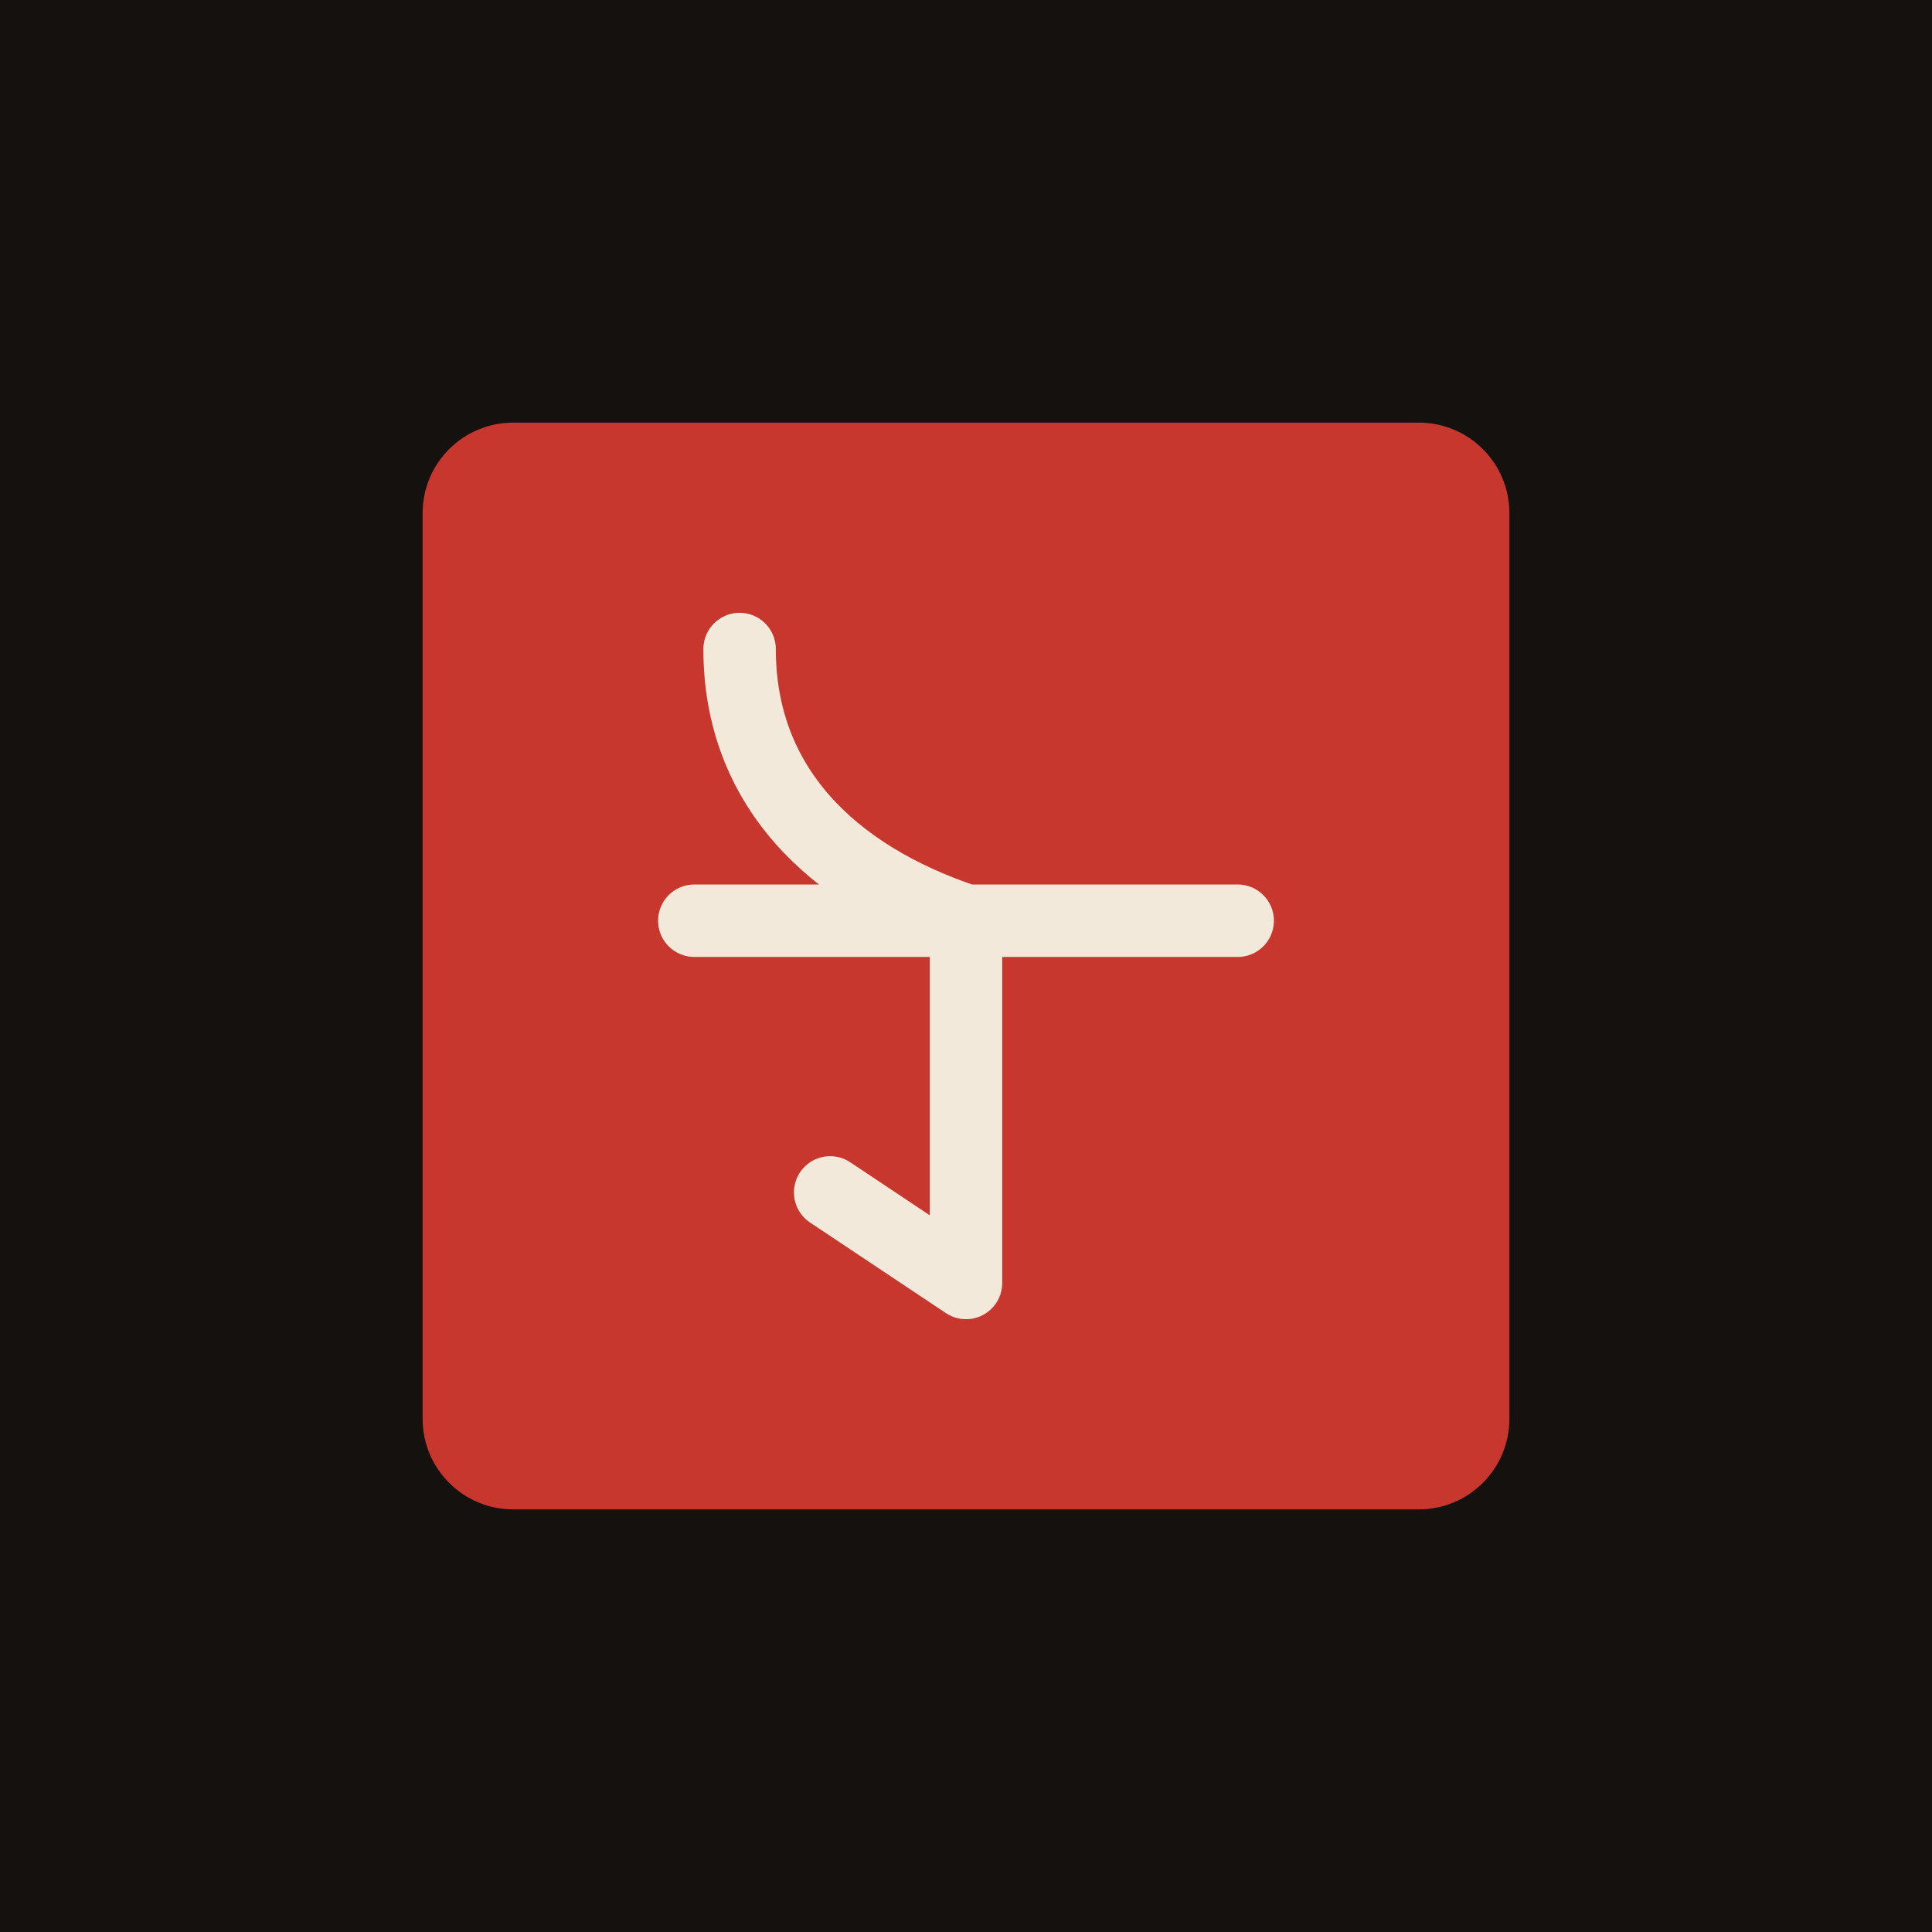
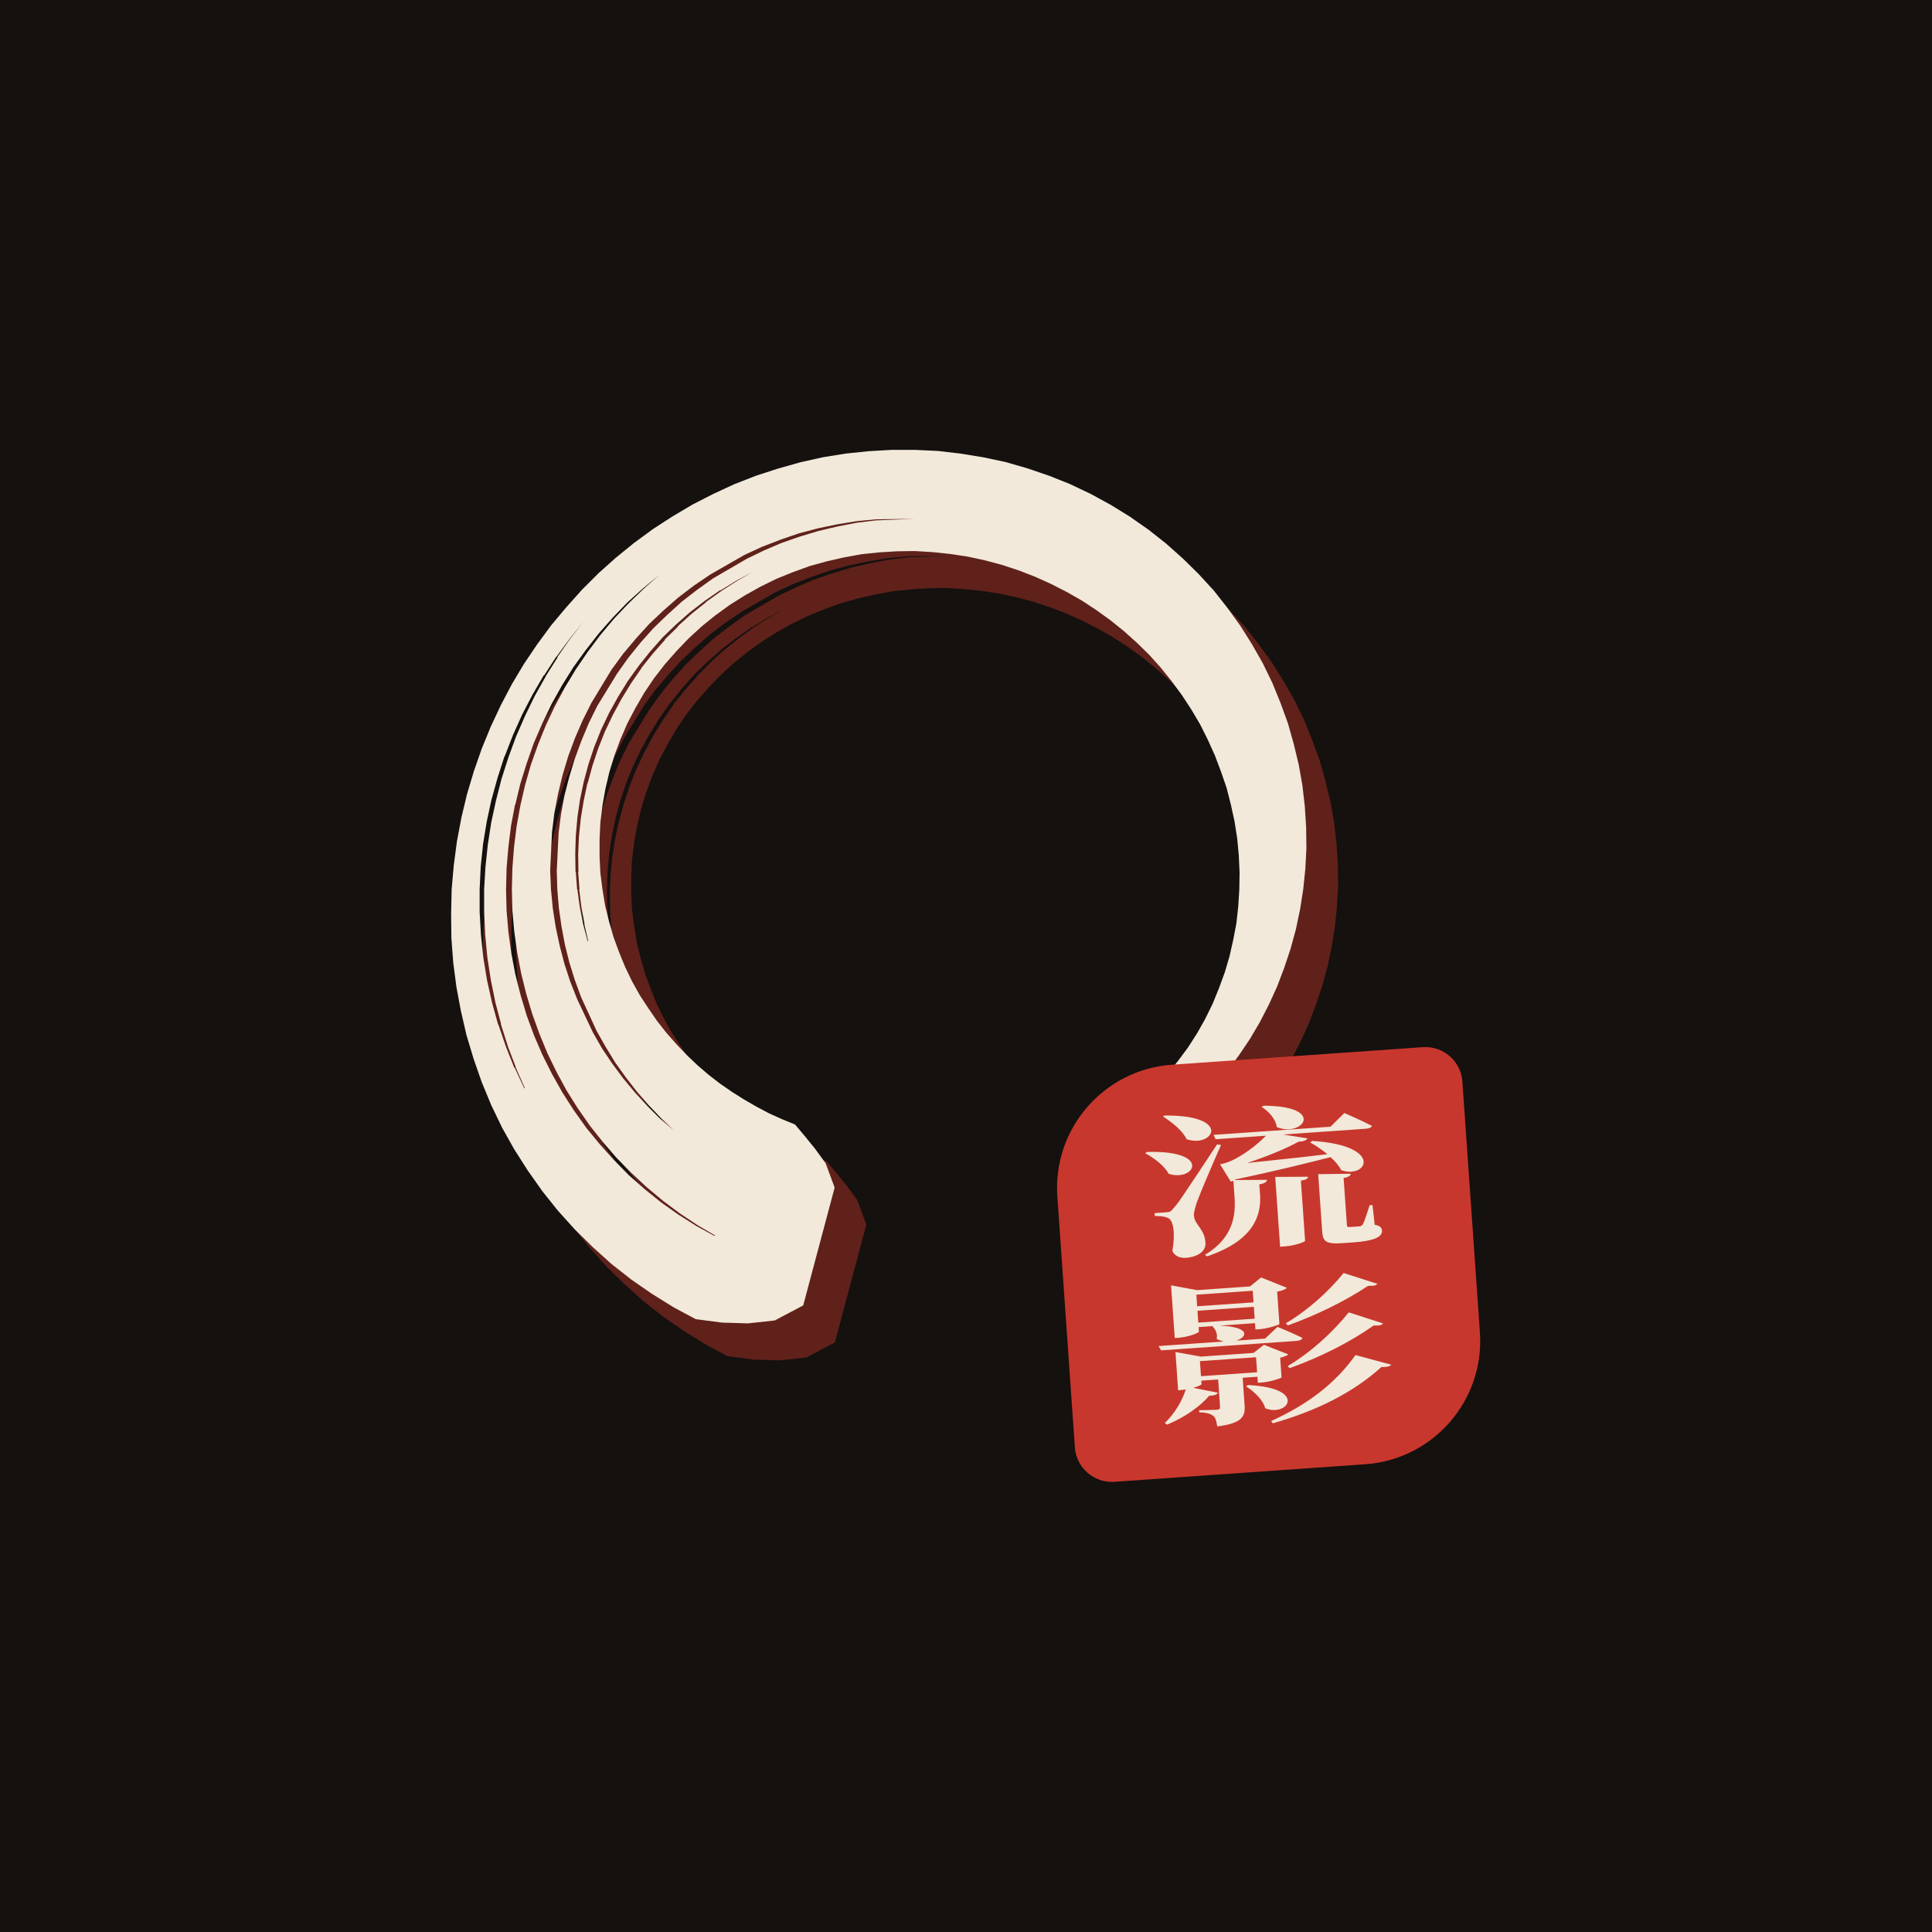
- <svg xmlns="http://www.w3.org/2000/svg" viewBox="0 0 64 64">
-   <rect width="64" height="64" fill="#14110f" />
-   <g transform="translate(32 32) scale(.75) translate(-32 -32)">
-     <rect x="8" y="8" width="48" height="48" rx="4" fill="#c8372d" />
-     <path d="M22 18c0 6 4 10 10 12M20 30h24M32 30v16l-6-4" fill="none" stroke="#f2e9da" stroke-width="3.2" stroke-linecap="round" stroke-linejoin="round" />
+ <svg xmlns="http://www.w3.org/2000/svg" viewBox="0 0 512 512">
+   <rect width="512" height="512" fill="#14110F" />
+   <g transform="translate(74.4 71.9) scale(0.7)">
+     <defs>
+       <path id="rg" d="M197.8 391.5 L187.0 397.2 L176.9 398.3 L167.0 398.0 L157.1 396.7 L148.7 392.2 L140.5 387.1 L132.7 381.7 L125.2 375.8 L118.1 369.4 L111.3 362.7 L104.9 355.6 L99.0 348.2 L93.5 340.4 L88.4 332.4 L83.8 324.2 L79.7 315.7 L76.1 307.0 L73.0 298.1 L70.3 289.1 L68.2 280.0 L66.5 270.9 L65.3 261.7 L64.6 252.4 L64.5 243.2 L64.7 234.0 L65.5 224.9 L66.7 215.8 L68.4 206.8 L70.5 198.0 L73.1 189.3 L76.1 180.7 L79.5 172.4 L83.3 164.3 L87.5 156.3 L92.1 148.6 L97.1 141.2 L102.4 134.0 L108.1 127.2 L114.0 120.6 L120.3 114.3 L126.9 108.4 L133.8 102.8 L140.9 97.6 L148.3 92.8 L155.9 88.3 L163.7 84.3 L171.7 80.6 L179.9 77.4 L188.2 74.7 L196.7 72.3 L205.2 70.4 L213.9 69.0 L222.6 68.1 L231.3 67.6 L240.0 67.6 L248.7 68.0 L257.3 69.0 L265.9 70.4 L274.4 72.2 L282.7 74.6 L290.9 77.4 L298.9 80.6 L306.7 84.3 L314.2 88.4 L321.5 92.9 L328.5 97.8 L335.1 103.0 L341.5 108.7 L347.5 114.6 L353.2 120.8 L358.4 127.4 L363.3 134.2 L367.7 141.2 L371.8 148.4 L375.4 155.8 L378.5 163.4 L381.3 171.1 L383.5 178.9 L385.4 186.8 L386.8 194.7 L387.7 202.6 L388.2 210.5 L388.3 218.4 L387.9 226.2 L387.1 234.0 L385.9 241.6 L384.3 249.2 L382.3 256.5 L379.9 263.7 L377.2 270.8 L374.1 277.6 L370.7 284.2 L367.0 290.5 L362.9 296.6 L358.6 302.5 L354.0 308.0 L349.2 313.3 L344.1 318.3 L338.8 322.9 L333.3 327.3 L322.7 316.7 L327.3 312.6 L331.7 308.3 L335.9 303.7 L339.8 298.8 L343.5 293.8 L346.9 288.5 L350.0 283.0 L352.8 277.3 L355.2 271.4 L357.4 265.4 L359.2 259.3 L360.6 253.1 L361.8 246.8 L362.5 240.4 L362.9 234.0 L363.0 227.6 L362.7 221.1 L362.1 214.7 L361.1 208.3 L359.7 201.9 L358.1 195.6 L356.0 189.5 L353.7 183.4 L351.0 177.4 L348.1 171.6 L344.8 166.0 L341.2 160.5 L337.3 155.2 L333.2 150.1 L328.8 145.2 L324.1 140.6 L319.2 136.2 L314.1 132.1 L308.7 128.2 L303.2 124.6 L297.4 121.3 L291.5 118.3 L285.5 115.6 L279.3 113.2 L272.9 111.1 L266.5 109.4 L260.0 108.0 L253.4 107.0 L246.7 106.3 L240.0 105.9 L233.3 106.0 L226.6 106.4 L219.9 107.1 L213.3 108.3 L206.7 109.8 L200.2 111.6 L193.9 113.9 L187.7 116.4 L181.6 119.4 L175.7 122.7 L170.0 126.3 L164.6 130.2 L159.4 134.4 L154.4 139.0 L149.8 143.8 L145.4 148.8 L141.3 154.1 L137.6 159.6 L134.3 165.3 L131.2 171.2 L128.6 177.2 L126.3 183.4 L124.4 189.6 L122.9 196.0 L121.8 202.3 L121.0 208.7 L120.7 215.1 L120.7 221.5 L121.0 227.8 L121.8 234.0 L122.8 240.1 L124.3 246.2 L126.0 252.1 L128.1 257.8 L130.4 263.4 L133.0 268.8 L135.9 274.0 L139.1 278.9 L142.4 283.7 L146.0 288.3 L149.8 292.6 L153.7 296.7 L157.8 300.6 L162.0 304.2 L166.4 307.6 L170.9 310.7 L175.5 313.6 L180.2 316.3 L184.9 318.8 L189.8 321.0 L194.7 323.0 L198.4 327.4 L202.3 332.2 L206.3 337.7 L209.7 346.9ZM148.8 325.2 L143.6 320.8 L138.8 316.0 L134.1 310.9 L129.7 305.6 L125.6 300.1 L121.7 294.3 L118.2 288.2 L112.2 275.5 L109.6 268.9 L107.4 262.2 L105.6 255.3 L104.1 248.3 L103.0 241.2 L102.3 234.0 L102.0 226.8 L102.7 212.3 L103.6 205.0 L105.0 197.8 L106.7 190.7 L108.8 183.7 L111.4 176.7 L114.3 170.0 L117.6 163.4 L125.3 150.7 L129.7 144.7 L134.5 139.0 L139.5 133.5 L144.9 128.4 L150.5 123.5 L156.4 119.0 L162.6 114.8 L175.5 107.4 L182.2 104.3 L189.2 101.6 L196.2 99.2 L203.4 97.3 L210.6 95.8 L217.9 94.6 L225.3 93.9 L240.0 93.7 L240.0 93.7 L225.3 94.3 L218.0 95.2 L210.8 96.6 L203.6 98.3 L196.6 100.4 L189.7 102.8 L182.9 105.7 L176.3 108.9 L163.6 116.3 L157.6 120.6 L151.8 125.1 L146.4 130.0 L141.1 135.1 L136.2 140.6 L131.6 146.3 L127.4 152.2 L119.8 164.6 L116.6 171.1 L113.8 177.8 L111.3 184.6 L109.2 191.5 L107.4 198.5 L106.1 205.5 L105.2 212.6 L104.5 226.9 L104.7 234.0 L105.3 241.1 L106.3 248.1 L107.6 255.0 L109.3 261.8 L111.4 268.5 L113.8 275.0 L119.6 287.6 L123.0 293.6 L126.6 299.5 L130.6 305.1 L134.8 310.5 L139.2 315.6 L143.9 320.5 L148.8 325.2ZM164.3 365.1 L164.2 365.2 L157.3 361.4 L150.5 357.1 L144.0 352.5 L137.8 347.5 L131.8 342.2 L126.2 336.5 L120.8 330.5 L115.7 324.3 L111.0 317.7 L106.7 311.0 L102.7 303.9 L99.1 296.7 L99.1 296.7 L95.9 289.3 L93.1 281.7 L90.8 274.0 L88.8 266.1 L87.3 258.2 L86.2 250.2 L85.5 242.1 L85.3 234.0 L85.5 225.9 L86.2 217.8 L87.2 209.8 L88.7 201.9 L88.8 201.9 L90.7 194.0 L93.1 186.3 L95.8 178.6 L99.0 171.2 L102.5 163.9 L106.4 156.9 L110.7 150.0 L115.4 143.5 L120.4 137.1 L125.7 131.1 L131.3 125.3 L137.3 119.9 L143.5 114.8 L143.5 114.8 L137.5 120.1 L131.7 125.7 L126.2 131.5 L121.0 137.7 L116.2 144.1 L111.7 150.7 L107.6 157.5 L103.8 164.6 L100.4 171.8 L97.4 179.2 L94.7 186.8 L92.5 194.5 L90.7 202.3 L90.7 202.3 L89.3 210.1 L88.3 218.1 L87.7 226.0 L87.5 234.0 L87.7 242.0 L88.4 249.9 L89.5 257.8 L91.0 265.7 L92.9 273.4 L95.2 281.1 L97.9 288.6 L100.9 295.9 L100.9 295.9 L104.4 303.1 L108.2 310.1 L112.4 316.8 L117.0 323.4 L121.9 329.6 L127.1 335.6 L132.7 341.3 L138.5 346.7 L144.6 351.8 L151.0 356.6 L157.6 361.0 L164.4 365.0 L164.3 365.1ZM92.3 309.3 L92.2 309.3 L88.5 301.4 L88.4 301.5 L85.2 293.4 L85.2 293.4 L82.4 285.2 L82.3 285.2 L80.0 276.9 L80.0 276.9 L78.1 268.4 L76.7 259.9 L76.7 259.9 L75.8 251.3 L75.8 251.3 L75.3 242.6 L75.3 242.6 L75.3 234.0 L75.3 234.0 L75.7 225.4 L76.6 216.8 L76.6 216.8 L78.0 208.3 L78.0 208.3 L79.8 199.9 L79.8 200.0 L82.1 191.7 L82.1 191.7 L84.7 183.6 L84.8 183.6 L87.9 175.6 L91.4 167.8 L91.4 167.8 L95.3 160.3 L95.3 160.3 L99.6 152.9 L99.7 153.0 L104.3 145.9 L104.4 145.9 L109.4 139.1 L114.7 132.5 L114.7 132.5 L109.5 139.2 L104.7 146.1 L104.8 146.2 L100.3 153.3 L100.3 153.4 L96.2 160.7 L96.2 160.7 L92.5 168.3 L92.5 168.3 L89.1 176.1 L86.2 184.0 L86.2 184.0 L83.6 192.1 L83.6 192.1 L81.5 200.3 L81.5 200.3 L79.7 208.6 L79.7 208.6 L78.4 217.0 L78.4 217.0 L77.5 225.5 L77.0 234.0 L77.0 234.0 L77.0 242.5 L77.0 242.5 L77.4 251.1 L77.4 251.1 L78.2 259.6 L78.2 259.6 L79.5 268.1 L81.2 276.5 L81.2 276.6 L83.4 284.9 L83.3 284.9 L85.9 293.1 L85.9 293.2 L89.0 301.3 L88.9 301.3 L92.4 309.2 L92.3 309.3ZM116.3 253.6 L116.2 253.6 L114.5 247.2 L114.5 247.2 L113.2 240.6 L112.3 234.0 L112.2 234.0 L111.7 227.3 L111.6 227.3 L111.5 220.5 L111.7 213.7 L111.7 213.7 L112.3 206.9 L112.3 206.8 L113.3 200.0 L114.7 193.3 L114.7 193.3 L116.5 186.6 L116.5 186.6 L118.7 180.0 L121.3 173.5 L121.3 173.5 L124.3 167.2 L124.3 167.2 L127.7 161.1 L131.4 155.1 L131.4 155.1 L135.5 149.4 L135.5 149.4 L139.9 143.9 L144.6 138.6 L144.6 138.6 L149.7 133.7 L149.7 133.7 L155.0 129.0 L160.6 124.7 L160.6 124.7 L166.4 120.7 L166.5 120.8 L172.5 117.1 L178.7 113.8 L178.7 113.8 L172.6 117.3 L166.7 121.1 L166.7 121.1 L161.0 125.2 L161.0 125.3 L155.5 129.7 L150.3 134.4 L150.4 134.5 L145.4 139.4 L145.5 139.5 L140.9 144.7 L136.5 150.2 L136.6 150.2 L132.6 156.0 L132.6 156.0 L129.0 161.9 L125.7 168.0 L125.7 168.0 L122.7 174.3 L122.7 174.3 L120.2 180.6 L118.0 187.2 L118.0 187.2 L116.2 193.8 L116.1 193.8 L114.7 200.4 L113.6 207.1 L113.6 207.1 L112.9 213.9 L112.9 213.9 L112.6 220.6 L112.7 227.3 L112.6 227.3 L113.1 234.0 L113.0 234.0 L113.8 240.6 L115.0 247.1 L114.9 247.1 L116.4 253.6 L116.3 253.6Z" />
+     </defs>
+     <use href="#rg" transform="translate(12 14)" fill="#C8372D" fill-opacity=".42" fill-rule="evenodd" />
+     <use href="#rg" fill="#F2E9DA" fill-rule="evenodd" />
+     <g transform="rotate(-4 374.0 376.0)">
+       <path d="M342.80 298.00H437.96A14.04 14.04 0 0 1 452.00 312.04V407.20A46.8 46.8 0 0 1 405.20 454.00H310.04A14.04 14.04 0 0 1 296.00 439.96V344.80A46.8 46.8 0 0 1 342.80 298.00Z" fill="#C8372D" />
+       <path d="M336.5 353.6C335.5 353.6 332.3 353.6 332.3 353.6V354.7C334.3 354.8 335.9 355.1 337.1 355.7C339.3 356.6 339.6 362.1 338 368.3C338.7 370.4 340.8 371.3 342.9 371.3C347.4 371.3 350.5 369.4 350.7 366.5C351 361.2 347.2 359.1 347.1 355.9C347 354.5 347.8 352.5 348.5 350.7C349.7 347.9 355.8 335.9 359.2 329.6L357.7 329.3C341.5 350.4 341.5 350.4 339.4 352.4C338.3 353.6 338 353.6 336.5 353.6ZM331.1 330.3 330.3 330.7C333.5 332.7 337.4 336.1 338.6 339.1C348.3 343 355.8 331.3 331.1 330.3ZM338.7 317 338 317.3C341.2 319.7 345.1 323.2 346.3 326.5C356.1 330.7 364.5 318.6 338.7 317ZM376.3 315.9 375.5 316.3C378.2 318.2 380.6 321.5 380.7 324.3C390 329.1 400.3 317.7 376.3 315.9ZM407.4 343.9 395.1 343.2V364.8C395.1 368.6 395.9 369.9 402.5 369.9H406.4C414.5 369.9 417.7 368.6 417.7 366.2C417.7 365.2 417.3 364.4 415.1 363.8L414.8 356.3H413.7C412.5 359.4 411.2 362.5 410.6 363.4C410.1 363.9 409.7 364 409.2 364C408.8 364 408.2 364 407.4 364H405.8C404.8 364 404.6 363.8 404.6 363.2V345.3C406.4 345.2 407.3 344.6 407.4 343.9ZM391.2 343.9 378.8 343.1V369.6H380.6C384.1 369.6 388.4 368.5 388.4 368V345.2C390.5 345 391.1 344.6 391.2 343.9ZM406.6 320.8 401 325.6H356.6L357.3 327.3H376.4C373 330.4 366.2 335 360.9 336.4C359.9 336.7 358.3 336.9 358.3 336.9L361.9 343.7L362.9 343.5V349.8C362.9 356.5 361.4 365 350.2 370.7L351 371.3C369.3 366.5 372.4 357.1 372.6 349.9V345.5C374.8 345.3 375.4 344.7 375.7 344L363.3 343.2L363.7 343C379 340.9 392 338.6 400.2 337.1C401.9 338.8 403.2 340.6 403.9 342.3C413.6 346.4 420.7 334.1 393.8 330.5L392.9 331C394.9 332.3 397.2 334.1 399.1 335.9C387.6 336.5 376.4 336.8 368.5 337.1C375.8 335.3 383.7 332.7 388.6 330.4C390.6 330.5 391.7 330 392 329.4L382.9 327.3H414.2C415.5 327.3 416.4 327 416.7 326.4C413 324.1 406.6 320.8 406.6 320.8Z" fill="#F2E9DA" />
+       <path d="M417.7 417.1 404.4 412.5C396 422.8 384.8 430 370.8 435.2L371.4 436.1C388.3 432.5 402.4 426.7 413.9 417.7C416.1 417.9 417 417.7 417.7 417.1ZM415.7 401.3 403 396.2C396.3 403.4 387.9 410.1 378.5 414.9L379.2 415.7C391 412.4 402.7 407.5 412.1 401.8C414.2 402.1 415.1 401.9 415.7 401.3ZM414.6 386.2 402.1 381.2C395.8 387.9 387.8 394.2 378.9 398.7L379.7 399.5C390.8 396.4 402 391.8 411 386.7C413 386.9 413.9 386.8 414.6 386.2ZM363.1 421 362.2 421.4C365.2 423.6 368.4 427.1 368.9 430.2C377.2 434.3 385.7 423.7 363.1 421ZM375.7 399.8 370.7 403.9H359.8C364.2 402.8 365.5 399.1 353.9 397.8H367.3V400.2H368.9C371.8 400.2 376.4 399.1 376.5 398.8V386.5C378.3 386.3 379.7 385.8 380.3 385.3L370.8 380.7L366.4 383.8H346.3L336.6 381.3V401.3H337.9C341.8 401.3 345.9 400 345.9 399.5V397.8H351.5L351.2 398C352.2 399 353 400.9 352.4 402.7C353.2 403.3 354.1 403.6 355.1 403.9H330.3L331.1 405.6H382.4C383.7 405.6 384.6 405.3 384.8 404.6C381.4 402.6 375.7 399.8 375.7 399.8ZM367.3 385.5V389.9H345.9V385.5ZM345.9 396.1V391.6H367.3V396.1ZM361.2 428.6V418.1H366.8V420.4H368.4C371.2 420.4 375.8 419.3 375.9 419V411.5C377.5 411.3 378.6 410.8 379.1 410.5L370.1 406.2L366 409H346L336.5 406.6V421.1H337.7L339.4 421C337.9 424.9 334.7 429.8 330.6 433.1L331.4 433.8C338.5 431.5 344.7 427.5 348.1 424C350.3 424.1 351 423.7 351.5 423.1L342.3 420.6C344.1 420.2 345.5 419.7 345.5 419.4V418.1H351.9V428.5C351.9 429.2 351.6 429.5 350.5 429.5C349.1 429.5 343.9 429.2 343.9 429.2V430C347 430.3 348.3 431 349.2 431.8C350 432.7 350.2 434.1 350.3 435.8C359.9 435.3 361.2 432.7 361.2 428.6ZM366.8 410.7V416.4H345.5V410.7Z" fill="#F2E9DA" />
+     </g>
  </g>
</svg>
